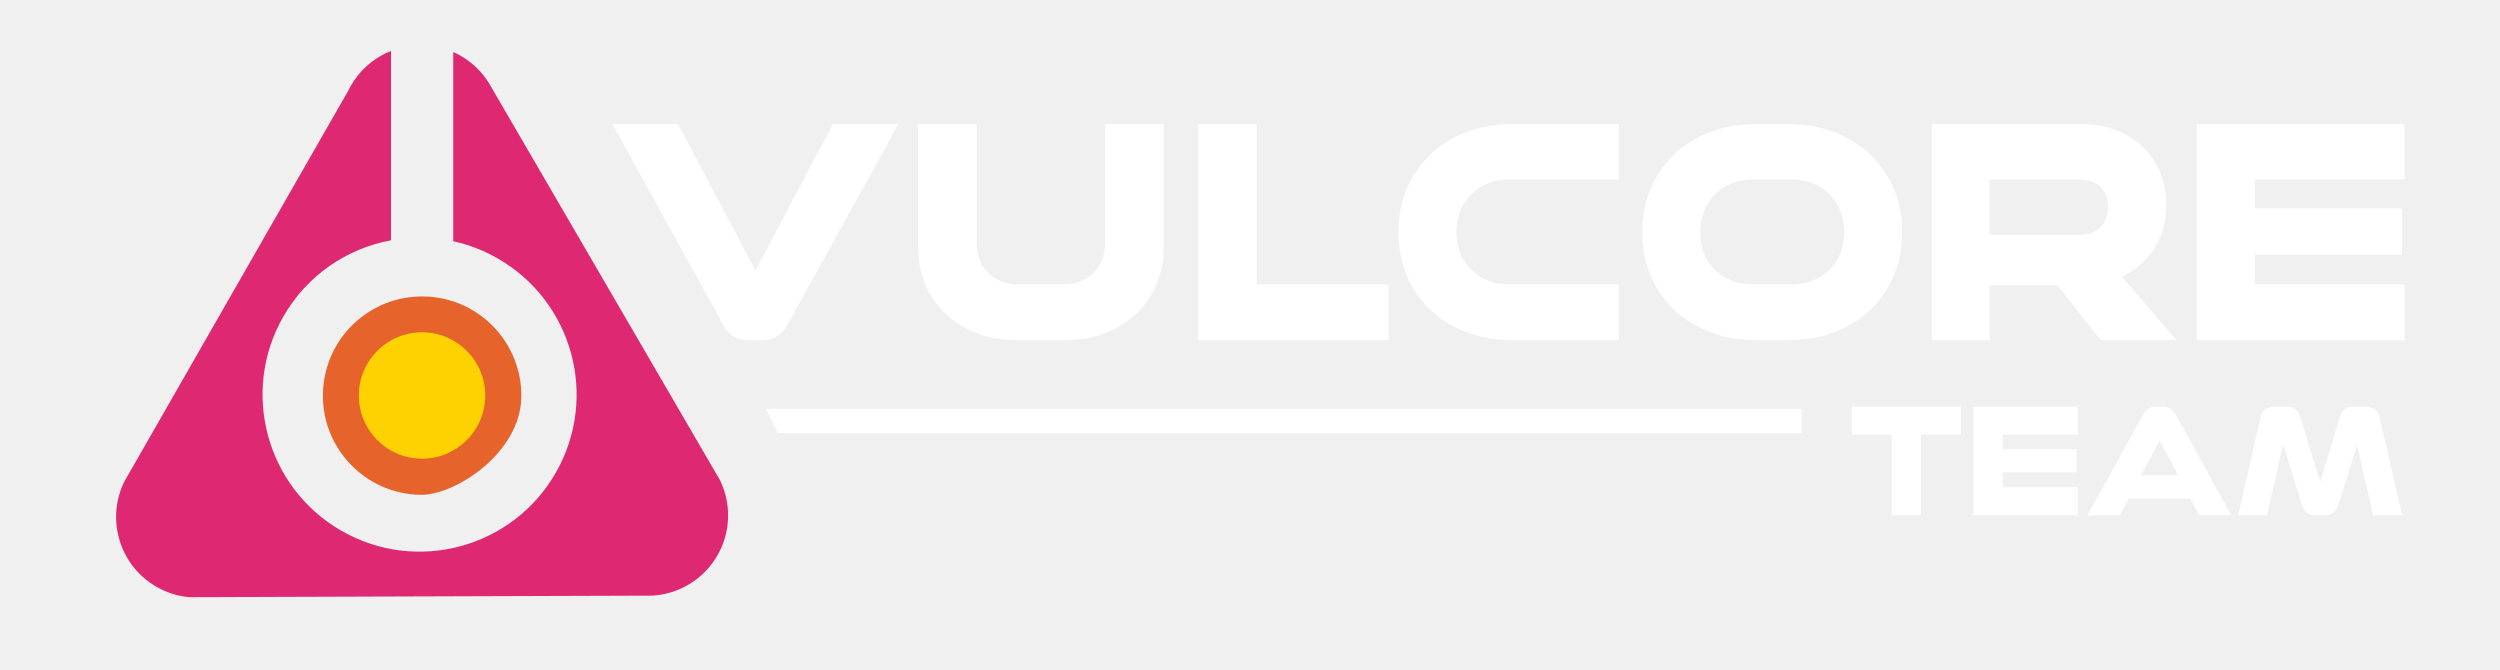
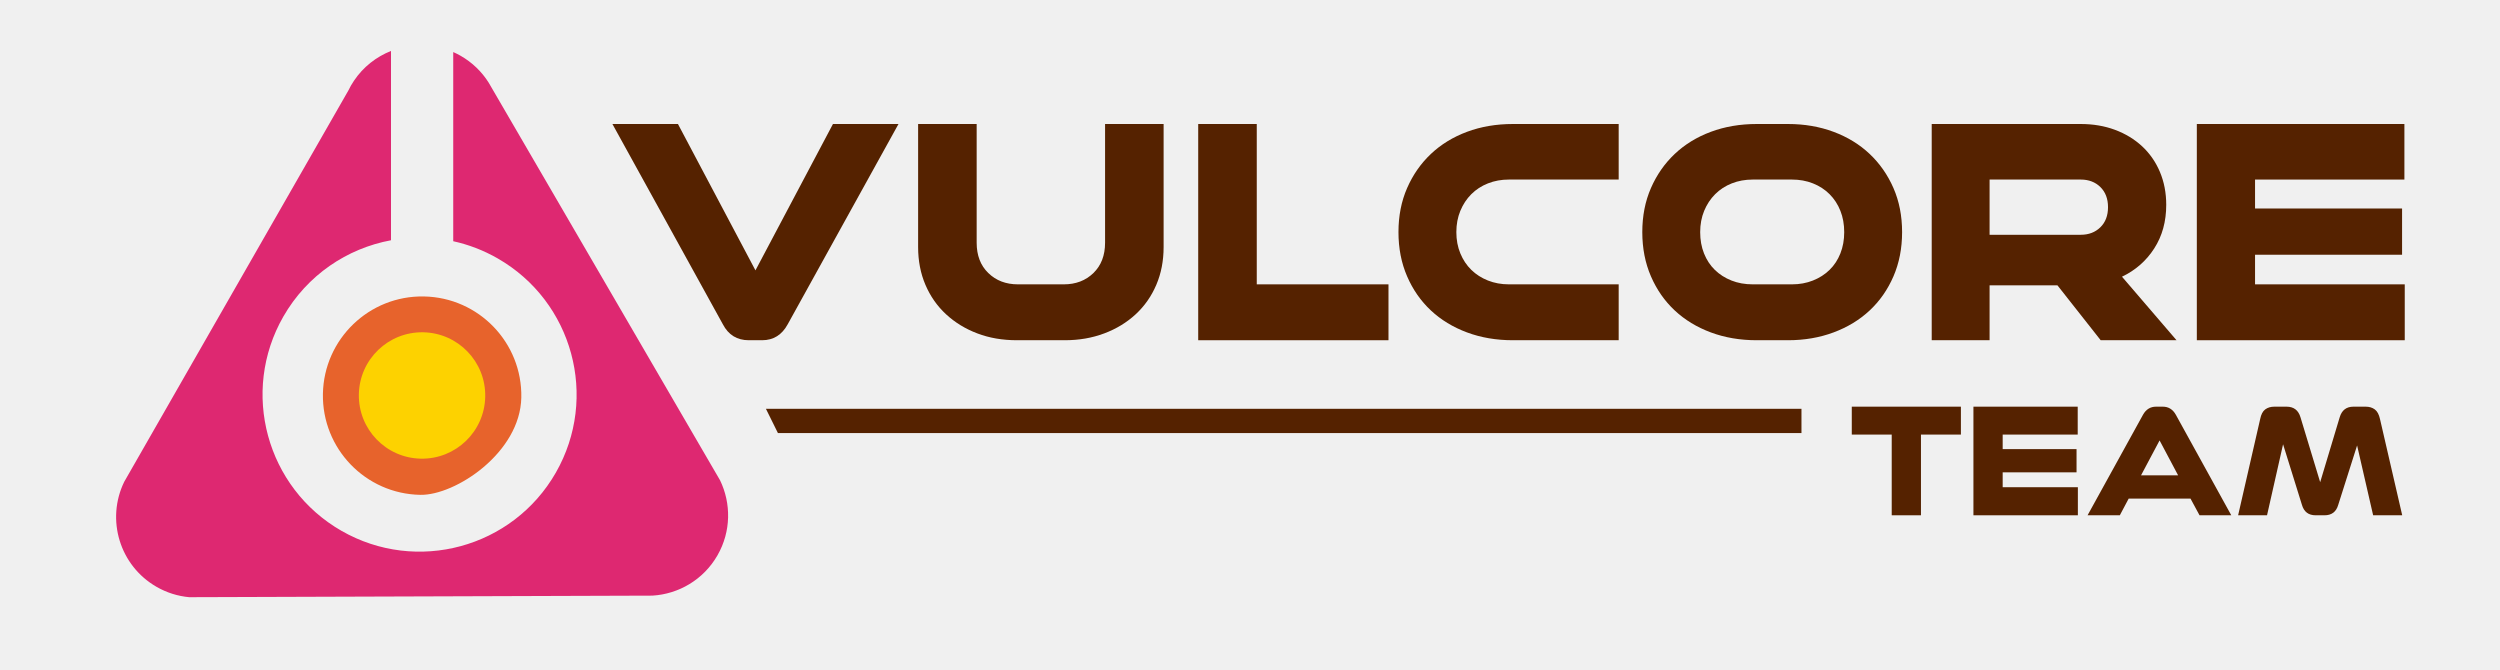
- <svg xmlns="http://www.w3.org/2000/svg" version="1.1" id="svg2" xml:space="preserve" width="906.667" height="242.667" viewBox="0 0 906.667 242.667">
+ <svg xmlns="http://www.w3.org/2000/svg" viewBox="0 0 906.667 242.667" height="242.667" width="906.667" xml:space="preserve" id="svg2" version="1.1">
  <defs id="defs6">
-     <clipPath clipPathUnits="userSpaceOnUse" id="clipPath20">
-       <path d="M 0,182 H 680 V 0 H 0 Z" id="path18" />
+     <clipPath id="clipPath20" clipPathUnits="userSpaceOnUse">
+       <path id="path18" d="M 0,182 H 680 V 0 H 0 Z" />
    </clipPath>
  </defs>
-   <g id="g10" transform="matrix(1.333333,0,0,-1.333333,0,242.6667)">
+   <g transform="matrix(1.333333,0,0,-1.333333,0,242.6667)" id="g10">
    <g id="g14">
-       <g id="g16" clip-path="url(#clipPath20)">
-         <g id="g22" transform="translate(203.6733,89.457)">
-           <path d="m 0,0 c -3.198,0 -5.55,1.449 -7.058,4.344 l -30.039,54.47 h 17.825 L 1.81,19.003 22.892,58.814 H 40.717 L 10.587,4.344 C 9.017,1.449 6.695,0 3.62,0 Z" style="fill:#ffffff;fill-opacity:1;fill-rule:nonzero;stroke:none" id="path24" />
+       <g clip-path="url(#clipPath20)" id="g16">
+         <g style="fill:#552200" transform="translate(203.6733,89.457)" id="g22">
+           <path id="path24" style="fill:#552200;fill-opacity:1;fill-rule:nonzero;stroke:none" d="m 0,0 c -3.198,0 -5.55,1.449 -7.058,4.344 l -30.039,54.47 h 17.825 L 1.81,19.003 22.892,58.814 H 40.717 L 10.587,4.344 C 9.017,1.449 6.695,0 3.62,0 Z" />
        </g>
-         <g id="g26" transform="translate(276.6011,89.457)">
-           <path d="m 0,0 c -3.922,0 -7.511,0.617 -10.768,1.856 -3.256,1.235 -6.092,2.969 -8.504,5.201 -2.415,2.232 -4.285,4.902 -5.61,8.008 -1.328,3.107 -1.991,6.529 -1.991,10.271 v 33.478 h 15.925 V 26.512 c 0,-3.439 1.054,-6.186 3.167,-8.233 2.11,-2.053 4.795,-3.079 8.052,-3.079 h 12.487 c 3.257,0 5.94,1.026 8.053,3.079 2.111,2.047 3.167,4.794 3.167,8.233 V 58.814 H 39.902 V 25.336 c 0,-3.742 -0.665,-7.164 -1.991,-10.271 C 36.584,11.959 34.714,9.289 32.302,7.057 29.889,4.825 27.038,3.091 23.751,1.856 20.463,0.617 16.889,0 13.029,0 Z" style="fill:#ffffff;fill-opacity:1;fill-rule:nonzero;stroke:none" id="path28" />
+         <g transform="translate(276.6011,89.457)" id="g26">
+           <path id="path28" style="fill:#552200;fill-opacity:1;fill-rule:nonzero;stroke:none" d="m 0,0 c -3.922,0 -7.511,0.617 -10.768,1.856 -3.256,1.235 -6.092,2.969 -8.504,5.201 -2.415,2.232 -4.285,4.902 -5.61,8.008 -1.328,3.107 -1.991,6.529 -1.991,10.271 v 33.478 h 15.925 V 26.512 c 0,-3.439 1.054,-6.186 3.167,-8.233 2.11,-2.053 4.795,-3.079 8.052,-3.079 h 12.487 c 3.257,0 5.94,1.026 8.053,3.079 2.111,2.047 3.167,4.794 3.167,8.233 V 58.814 H 39.902 V 25.336 c 0,-3.742 -0.665,-7.164 -1.991,-10.271 C 36.584,11.959 34.714,9.289 32.302,7.057 29.889,4.825 27.038,3.091 23.751,1.856 20.463,0.617 16.889,0 13.029,0 Z" />
        </g>
-         <g id="g30" transform="translate(325.9136,89.457)">
-           <path d="M 0,0 V 58.814 H 15.925 V 15.2 H 51.754 V 0 Z" style="fill:#ffffff;fill-opacity:1;fill-rule:nonzero;stroke:none" id="path32" />
+         <g style="fill:#552200" transform="translate(325.9136,89.457)" id="g30">
+           <path id="path32" style="fill:#552200;fill-opacity:1;fill-rule:nonzero;stroke:none" d="M 0,0 V 58.814 H 15.925 V 15.2 H 51.754 V 0 Z" />
        </g>
-         <g id="g34" transform="translate(411.5078,89.457)">
-           <path d="m 0,0 c -4.523,0 -8.686,0.709 -12.486,2.127 -3.799,1.416 -7.073,3.407 -9.817,5.971 -2.746,2.563 -4.902,5.656 -6.468,9.275 -1.571,3.619 -2.354,7.631 -2.354,12.033 0,4.405 0.783,8.401 2.354,11.99 1.566,3.587 3.722,6.679 6.468,9.275 2.744,2.592 6.018,4.599 9.817,6.017 3.8,1.416 7.963,2.126 12.486,2.126 H 28.773 V 43.703 H -1.086 c -2.051,0 -3.951,-0.347 -5.699,-1.04 -1.75,-0.694 -3.258,-1.673 -4.526,-2.94 -1.265,-1.268 -2.261,-2.776 -2.984,-4.525 -0.725,-1.75 -1.086,-3.68 -1.086,-5.792 0,-2.112 0.361,-4.04 1.086,-5.789 0.723,-1.75 1.719,-3.244 2.984,-4.478 1.268,-1.238 2.776,-2.204 4.526,-2.898 1.748,-0.694 3.648,-1.041 5.699,-1.041 H 28.773 V 0 Z" style="fill:#ffffff;fill-opacity:1;fill-rule:nonzero;stroke:none" id="path36" />
+         <g style="fill:#552200" transform="translate(411.5078,89.457)" id="g34">
+           <path id="path36" style="fill:#552200;fill-opacity:1;fill-rule:nonzero;stroke:none" d="m 0,0 c -4.523,0 -8.686,0.709 -12.486,2.127 -3.799,1.416 -7.073,3.407 -9.817,5.971 -2.746,2.563 -4.902,5.656 -6.468,9.275 -1.571,3.619 -2.354,7.631 -2.354,12.033 0,4.405 0.783,8.401 2.354,11.99 1.566,3.587 3.722,6.679 6.468,9.275 2.744,2.592 6.018,4.599 9.817,6.017 3.8,1.416 7.963,2.126 12.486,2.126 H 28.773 V 43.703 H -1.086 c -2.051,0 -3.951,-0.347 -5.699,-1.04 -1.75,-0.694 -3.258,-1.673 -4.526,-2.94 -1.265,-1.268 -2.261,-2.776 -2.984,-4.525 -0.725,-1.75 -1.086,-3.68 -1.086,-5.792 0,-2.112 0.361,-4.04 1.086,-5.789 0.723,-1.75 1.719,-3.244 2.984,-4.478 1.268,-1.238 2.776,-2.204 4.526,-2.898 1.748,-0.694 3.648,-1.041 5.699,-1.041 H 28.773 V 0 Z" />
        </g>
-         <g id="g38" transform="translate(141.7979,73.8848)">
-           <path d="m 0,0 c -0.278,-15.006 -17.918,-26.662 -27.486,-26.482 -14.901,0.275 -26.757,12.583 -26.479,27.484 0.277,14.899 12.579,26.758 27.482,26.478 C -11.58,27.206 0.277,14.899 0,0" style="fill:#e7632c;fill-opacity:1;fill-rule:nonzero;stroke:none" id="path40" />
+         <g transform="translate(141.7979,73.8848)" id="g38">
+           <path id="path40" style="fill:#e7632c;fill-opacity:1;fill-rule:nonzero;stroke:none" d="m 0,0 c -0.278,-15.006 -17.918,-26.662 -27.486,-26.482 -14.901,0.275 -26.757,12.583 -26.479,27.484 0.277,14.899 12.579,26.758 27.482,26.478 C -11.58,27.206 0.277,14.899 0,0" />
        </g>
-         <g id="g42" transform="translate(131.9829,74.1113)">
-           <path d="m 0,0 c -0.175,-9.493 -8.014,-17.044 -17.508,-16.867 -9.491,0.177 -17.043,8.013 -16.866,17.506 0.176,9.492 8.013,17.043 17.504,16.867 C -7.376,17.329 0.176,9.491 0,0" style="fill:#fdd200;fill-opacity:1;fill-rule:nonzero;stroke:none" id="path44" />
+         <g transform="translate(131.9829,74.1113)" id="g42">
+           <path id="path44" style="fill:#fdd200;fill-opacity:1;fill-rule:nonzero;stroke:none" d="m 0,0 c -0.175,-9.493 -8.014,-17.044 -17.508,-16.867 -9.491,0.177 -17.043,8.013 -16.866,17.506 0.176,9.492 8.013,17.043 17.504,16.867 C -7.376,17.329 0.176,9.491 0,0" />
        </g>
-         <g id="g46" transform="translate(195.8599,51.3506)">
-           <path d="m 0,0 -1.7,2.92 -60.454,103.897 c -0.252,0.47 -0.52,0.932 -0.805,1.384 -1.844,2.913 -4.4,5.437 -7.602,7.271 -0.663,0.38 -1.338,0.715 -2.021,1.018 V 65.037 c 4.137,-0.909 8.207,-2.45 12.077,-4.668 20.466,-11.722 27.553,-37.817 15.828,-58.285 -11.723,-20.465 -37.817,-27.551 -58.285,-15.829 -20.466,11.725 -27.552,37.822 -15.829,58.287 6.488,11.328 17.381,18.547 29.283,20.756 v 51.493 c -3.995,-1.589 -7.558,-4.34 -10.094,-8.136 -0.28,-0.42 -0.553,-0.843 -0.806,-1.291 -0.255,-0.445 -0.487,-0.892 -0.705,-1.349 l -59.459,-103.791 -1.513,-2.646 c -4.984,-10.273 -1.229,-22.801 8.831,-28.563 2.802,-1.606 5.811,-2.519 8.829,-2.801 l 4.244,0.012 119.339,0.406 2.44,0.006 c 7.116,0.427 13.887,4.314 17.695,10.963 C 3.021,-13.897 3.032,-6.277 0,0" style="fill:#de2871;fill-opacity:1;fill-rule:nonzero;stroke:none" id="path48" />
+         <g transform="translate(195.8599,51.3506)" id="g46">
+           <path id="path48" style="fill:#de2871;fill-opacity:1;fill-rule:nonzero;stroke:none" d="m 0,0 -1.7,2.92 -60.454,103.897 c -0.252,0.47 -0.52,0.932 -0.805,1.384 -1.844,2.913 -4.4,5.437 -7.602,7.271 -0.663,0.38 -1.338,0.715 -2.021,1.018 V 65.037 c 4.137,-0.909 8.207,-2.45 12.077,-4.668 20.466,-11.722 27.553,-37.817 15.828,-58.285 -11.723,-20.465 -37.817,-27.551 -58.285,-15.829 -20.466,11.725 -27.552,37.822 -15.829,58.287 6.488,11.328 17.381,18.547 29.283,20.756 v 51.493 c -3.995,-1.589 -7.558,-4.34 -10.094,-8.136 -0.28,-0.42 -0.553,-0.843 -0.806,-1.291 -0.255,-0.445 -0.487,-0.892 -0.705,-1.349 l -59.459,-103.791 -1.513,-2.646 c -4.984,-10.273 -1.229,-22.801 8.831,-28.563 2.802,-1.606 5.811,-2.519 8.829,-2.801 l 4.244,0.012 119.339,0.406 2.44,0.006 c 7.116,0.427 13.887,4.314 17.695,10.963 C 3.021,-13.897 3.032,-6.277 0,0" />
        </g>
-         <g id="g50" transform="translate(500.5879,113.0742)">
-           <path d="m 0,0 c -0.695,-1.75 -1.674,-3.244 -2.941,-4.479 -1.266,-1.237 -2.776,-2.204 -4.526,-2.897 -1.748,-0.694 -3.648,-1.041 -5.699,-1.041 h -10.676 c -2.113,0 -4.043,0.347 -5.791,1.041 -1.75,0.693 -3.258,1.66 -4.525,2.897 -1.266,1.235 -2.246,2.729 -2.942,4.479 -0.693,1.749 -1.039,3.677 -1.039,5.789 0,2.111 0.362,4.042 1.086,5.792 0.725,1.749 1.719,3.257 2.987,4.524 1.265,1.268 2.773,2.247 4.525,2.941 1.748,0.693 3.646,1.04 5.699,1.04 h 10.676 c 2.051,0 3.951,-0.347 5.699,-1.04 1.75,-0.694 3.26,-1.673 4.526,-2.941 C -1.674,14.838 -0.695,13.33 0,11.581 0.693,9.831 1.039,7.9 1.039,5.789 1.039,3.677 0.693,1.749 0,0 m 14.432,-6.244 c 1.566,3.619 2.351,7.631 2.351,12.033 0,4.404 -0.785,8.4 -2.351,11.989 -1.571,3.588 -3.727,6.68 -6.471,9.276 -2.744,2.592 -6.016,4.598 -9.816,6.016 -3.799,1.416 -7.932,2.127 -12.397,2.127 h -8.504 c -4.525,0 -8.685,-0.711 -12.488,-2.127 -3.799,-1.418 -7.072,-3.424 -9.817,-6.016 -2.746,-2.596 -4.9,-5.688 -6.468,-9.276 -1.571,-3.589 -2.354,-7.585 -2.354,-11.989 0,-4.402 0.783,-8.414 2.354,-12.033 1.568,-3.619 3.722,-6.712 6.468,-9.276 2.745,-2.563 6.018,-4.554 9.817,-5.97 3.803,-1.418 7.963,-2.127 12.488,-2.127 h 8.504 c 4.465,0 8.598,0.709 12.397,2.127 3.8,1.416 7.072,3.407 9.816,5.97 2.744,2.564 4.9,5.657 6.471,9.276" style="fill:#ffffff;fill-opacity:1;fill-rule:nonzero;stroke:none" id="path52" />
+         <g style="fill:#552200" transform="translate(500.5879,113.0742)" id="g50">
+           <path id="path52" style="fill:#552200;fill-opacity:1;fill-rule:nonzero;stroke:none" d="m 0,0 c -0.695,-1.75 -1.674,-3.244 -2.941,-4.479 -1.266,-1.237 -2.776,-2.204 -4.526,-2.897 -1.748,-0.694 -3.648,-1.041 -5.699,-1.041 h -10.676 c -2.113,0 -4.043,0.347 -5.791,1.041 -1.75,0.693 -3.258,1.66 -4.525,2.897 -1.266,1.235 -2.246,2.729 -2.942,4.479 -0.693,1.749 -1.039,3.677 -1.039,5.789 0,2.111 0.362,4.042 1.086,5.792 0.725,1.749 1.719,3.257 2.987,4.524 1.265,1.268 2.773,2.247 4.525,2.941 1.748,0.693 3.646,1.04 5.699,1.04 h 10.676 c 2.051,0 3.951,-0.347 5.699,-1.04 1.75,-0.694 3.26,-1.673 4.526,-2.941 C -1.674,14.838 -0.695,13.33 0,11.581 0.693,9.831 1.039,7.9 1.039,5.789 1.039,3.677 0.693,1.749 0,0 m 14.432,-6.244 c 1.566,3.619 2.351,7.631 2.351,12.033 0,4.404 -0.785,8.4 -2.351,11.989 -1.571,3.588 -3.727,6.68 -6.471,9.276 -2.744,2.592 -6.016,4.598 -9.816,6.016 -3.799,1.416 -7.932,2.127 -12.397,2.127 h -8.504 c -4.525,0 -8.685,-0.711 -12.488,-2.127 -3.799,-1.418 -7.072,-3.424 -9.817,-6.016 -2.746,-2.596 -4.9,-5.688 -6.468,-9.276 -1.571,-3.589 -2.354,-7.585 -2.354,-11.989 0,-4.402 0.783,-8.414 2.354,-12.033 1.568,-3.619 3.722,-6.712 6.468,-9.276 2.745,-2.563 6.018,-4.554 9.817,-5.97 3.803,-1.418 7.963,-2.127 12.488,-2.127 h 8.504 c 4.465,0 8.598,0.709 12.397,2.127 3.8,1.416 7.072,3.407 9.816,5.97 2.744,2.564 4.9,5.657 6.471,9.276" />
        </g>
-         <g id="g54" transform="translate(565.9609,133.1602)">
-           <path d="M 0,0 C 2.17,0 3.951,-0.678 5.338,-2.035 6.725,-3.395 7.42,-5.218 7.42,-7.511 7.42,-9.803 6.725,-11.627 5.338,-12.983 3.951,-14.341 2.17,-15.019 0,-15.019 H -24.793 V 0 Z m -24.793,-28.773 h 18.457 l 11.764,-14.93 h 20.629 l -14.838,17.281 c 3.677,1.75 6.605,4.313 8.775,7.693 2.174,3.376 3.26,7.33 3.26,11.854 0,3.256 -0.576,6.243 -1.721,8.957 -1.144,2.713 -2.76,5.034 -4.842,6.967 -2.08,1.929 -4.539,3.423 -7.373,4.478 C 6.482,14.581 3.377,15.111 0,15.111 h -40.535 v -58.814 h 15.742 z" style="fill:#ffffff;fill-opacity:1;fill-rule:nonzero;stroke:none" id="path56" />
+         <g style="fill:#552200" transform="translate(565.9609,133.1602)" id="g54">
+           <path id="path56" style="fill:#552200;fill-opacity:1;fill-rule:nonzero;stroke:none" d="M 0,0 C 2.17,0 3.951,-0.678 5.338,-2.035 6.725,-3.395 7.42,-5.218 7.42,-7.511 7.42,-9.803 6.725,-11.627 5.338,-12.983 3.951,-14.341 2.17,-15.019 0,-15.019 H -24.793 V 0 Z m -24.793,-28.773 h 18.457 l 11.764,-14.93 h 20.629 l -14.838,17.281 c 3.677,1.75 6.605,4.313 8.775,7.693 2.174,3.376 3.26,7.33 3.26,11.854 0,3.256 -0.576,6.243 -1.721,8.957 -1.144,2.713 -2.76,5.034 -4.842,6.967 -2.08,1.929 -4.539,3.423 -7.373,4.478 C 6.482,14.581 3.377,15.111 0,15.111 h -40.535 v -58.814 h 15.742 z" />
        </g>
-         <g id="g58" transform="translate(613.373,104.6572)">
-           <path d="M 0,0 V 8.055 H 39.992 V 20.63 H 0 v 7.873 H 40.625 V 43.614 H -15.836 V -15.2 H 40.717 V 0 Z" style="fill:#ffffff;fill-opacity:1;fill-rule:nonzero;stroke:none" id="path60" />
+         <g style="fill:#552200" transform="translate(613.373,104.6572)" id="g58">
+           <path id="path60" style="fill:#552200;fill-opacity:1;fill-rule:nonzero;stroke:none" d="M 0,0 V 8.055 H 39.992 V 20.63 H 0 v 7.873 H 40.625 V 43.614 H -15.836 V -15.2 H 40.717 V 0 Z" />
        </g>
-         <g id="g62" transform="translate(503.6836,63.7949)">
-           <path d="m 0,0 h 10.863 v -21.953 h 7.955 V 0 H 29.682 V 7.592 H 0 Z" style="fill:#ffffff;fill-opacity:1;fill-rule:nonzero;stroke:none" id="path64" />
+         <g style="fill:#552200" transform="translate(503.6836,63.7949)" id="g62">
+           <path id="path64" style="fill:#552200;fill-opacity:1;fill-rule:nonzero;stroke:none" d="m 0,0 h 10.863 v -21.953 h 7.955 V 0 H 29.682 V 7.592 H 0 Z" />
        </g>
-         <g id="g66" transform="translate(544.7266,53.5234)">
-           <path d="M 0,0 H 20.092 V 6.317 H 0 v 3.954 h 20.41 v 7.592 H -7.953 v -29.545 h 28.406 v 7.636 L 0,-4.046 Z" style="fill:#ffffff;fill-opacity:1;fill-rule:nonzero;stroke:none" id="path68" />
+         <g style="fill:#552200" transform="translate(544.7266,53.5234)" id="g66">
+           <path id="path68" style="fill:#552200;fill-opacity:1;fill-rule:nonzero;stroke:none" d="M 0,0 H 20.092 V 6.317 H 0 v 3.954 h 20.41 v 7.592 H -7.953 v -29.545 h 28.406 v 7.636 L 0,-4.046 Z" />
        </g>
-         <g id="g70" transform="translate(582.3594,52.7031)">
-           <path d="M 0,0 5.047,9.501 10.092,0 Z M 5.912,18.684 H 4.094 c -1.545,0 -2.727,-0.728 -3.545,-2.182 l -15.09,-27.363 h 8.773 l 2.413,4.545 h 16.812 l 2.455,-4.545 h 8.637 L 9.457,16.502 c -0.818,1.454 -2,2.182 -3.545,2.182" style="fill:#ffffff;fill-opacity:1;fill-rule:nonzero;stroke:none" id="path72" />
+         <g style="fill:#552200" transform="translate(582.3594,52.7031)" id="g70">
+           <path id="path72" style="fill:#552200;fill-opacity:1;fill-rule:nonzero;stroke:none" d="M 0,0 5.047,9.501 10.092,0 Z M 5.912,18.684 H 4.094 c -1.545,0 -2.727,-0.728 -3.545,-2.182 l -15.09,-27.363 h 8.773 l 2.413,4.545 h 16.812 l 2.455,-4.545 h 8.637 L 9.457,16.502 c -0.818,1.454 -2,2.182 -3.545,2.182" />
        </g>
-         <g id="g74" transform="translate(645.9492,70.6357)">
-           <path d="m 0,0 c -0.666,0.499 -1.5,0.751 -2.5,0.751 h -3.318 c -1.909,0 -3.153,-0.955 -3.727,-2.863 l -5.316,-17.682 -5.364,17.682 c -0.576,1.908 -1.834,2.863 -3.773,2.863 h -3.316 c -1,0 -1.838,-0.252 -2.502,-0.751 -0.666,-0.5 -1.121,-1.371 -1.364,-2.613 l -6,-26.181 h 7.864 l 4.363,19.317 5.137,-16.499 c 0.545,-1.879 1.787,-2.818 3.728,-2.818 h 2.406 c 1.94,0 3.184,0.939 3.727,2.818 l 5.137,16.181 4.363,-18.999 h 7.91 L 1.41,-2.613 C 1.137,-1.371 0.668,-0.5 0,0" style="fill:#ffffff;fill-opacity:1;fill-rule:nonzero;stroke:none" id="path76" />
+         <g style="fill:#552200" transform="translate(645.9492,70.6357)" id="g74">
+           <path id="path76" style="fill:#552200;fill-opacity:1;fill-rule:nonzero;stroke:none" d="m 0,0 c -0.666,0.499 -1.5,0.751 -2.5,0.751 h -3.318 c -1.909,0 -3.153,-0.955 -3.727,-2.863 l -5.316,-17.682 -5.364,17.682 c -0.576,1.908 -1.834,2.863 -3.773,2.863 h -3.316 c -1,0 -1.838,-0.252 -2.502,-0.751 -0.666,-0.5 -1.121,-1.371 -1.364,-2.613 l -6,-26.181 h 7.864 l 4.363,19.317 5.137,-16.499 c 0.545,-1.879 1.787,-2.818 3.728,-2.818 h 2.406 c 1.94,0 3.184,0.939 3.727,2.818 l 5.137,16.181 4.363,-18.999 h 7.91 L 1.41,-2.613 C 1.137,-1.371 0.668,-0.5 0,0" />
        </g>
-         <g id="g78" transform="translate(490,64.1982)">
-           <path d="m 0,0 h -278.401 l -3.266,6.604 H 0 Z" style="fill:#ffffff;fill-opacity:1;fill-rule:nonzero;stroke:none" id="path80" />
+         <g style="fill:#552200" transform="translate(490,64.1982)" id="g78">
+           <path id="path80" style="fill:#552200;fill-opacity:1;fill-rule:nonzero;stroke:none" d="m 0,0 h -278.401 l -3.266,6.604 H 0 Z" />
        </g>
      </g>
    </g>
  </g>
</svg>
